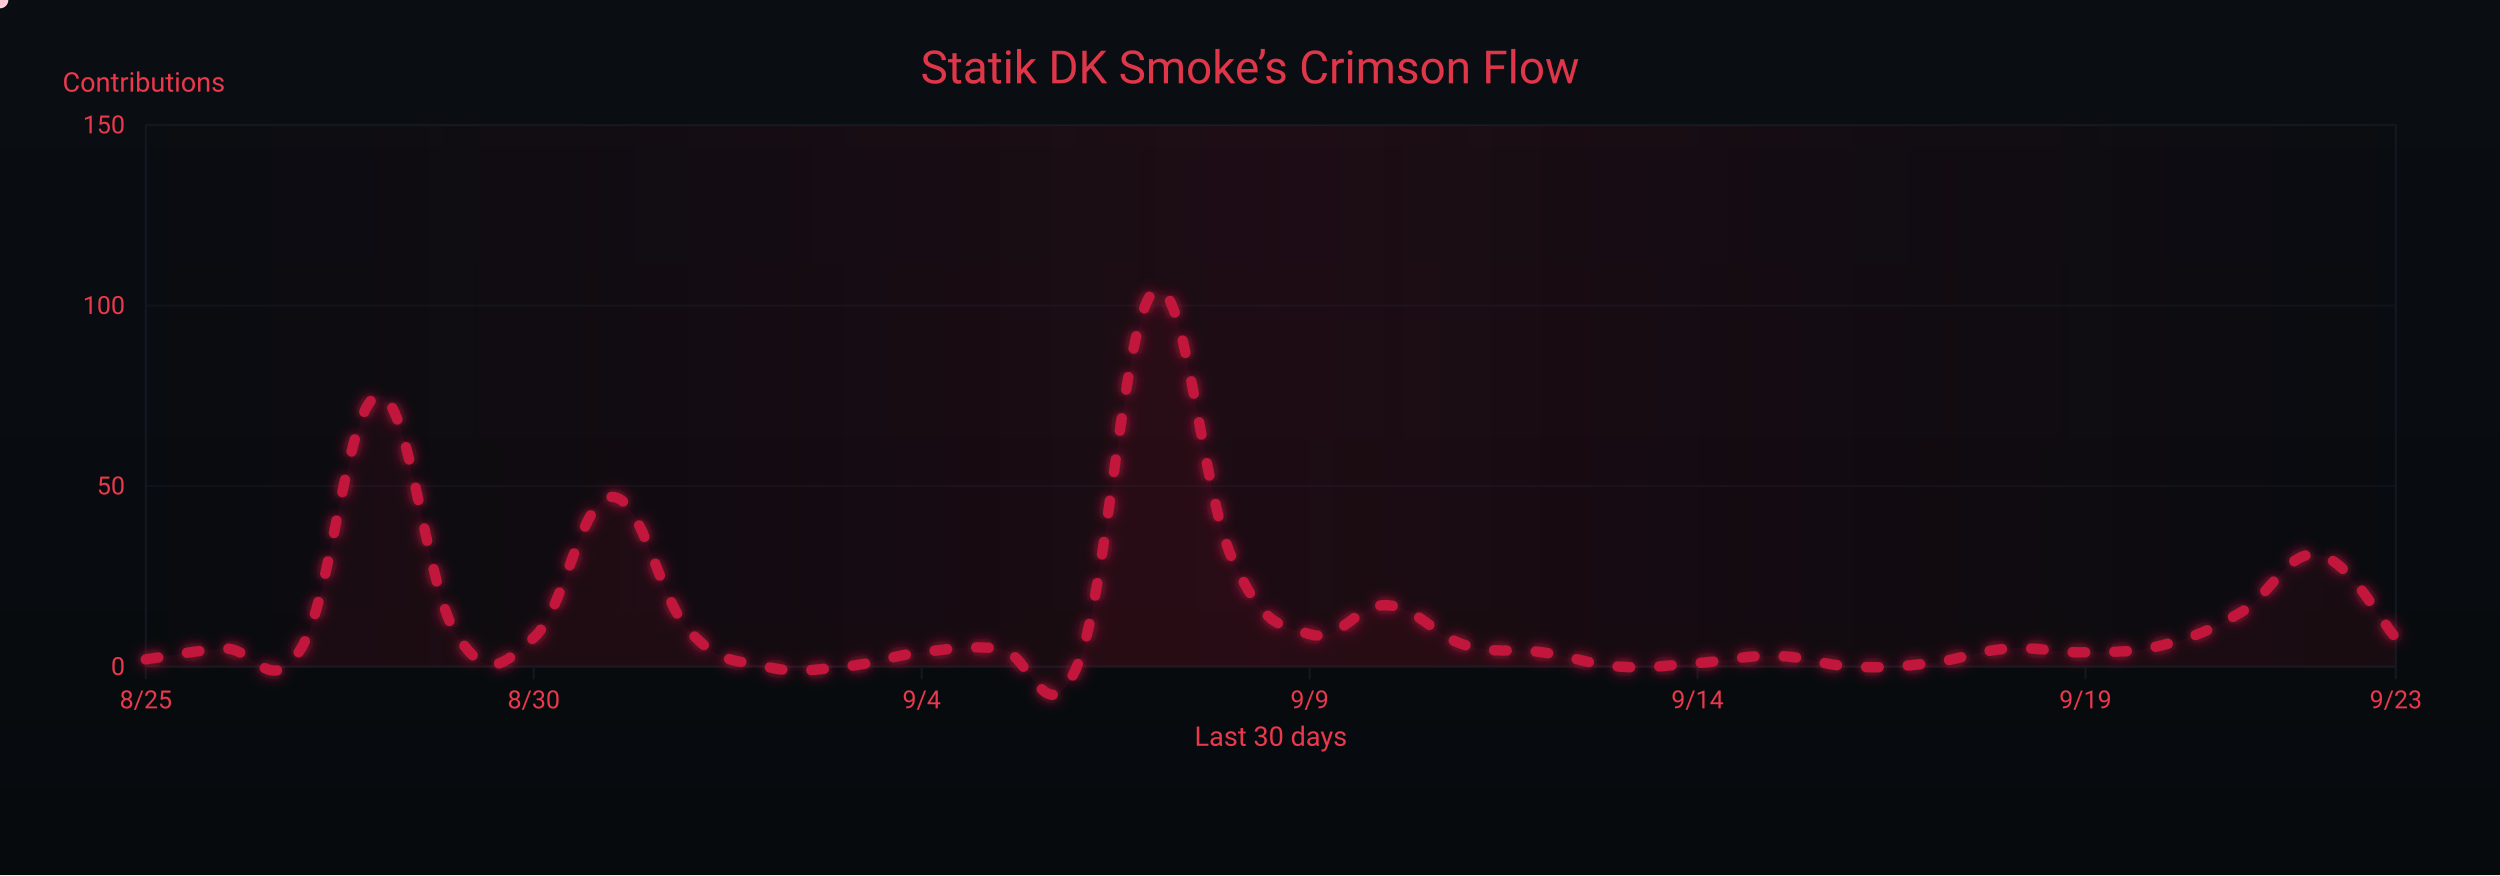
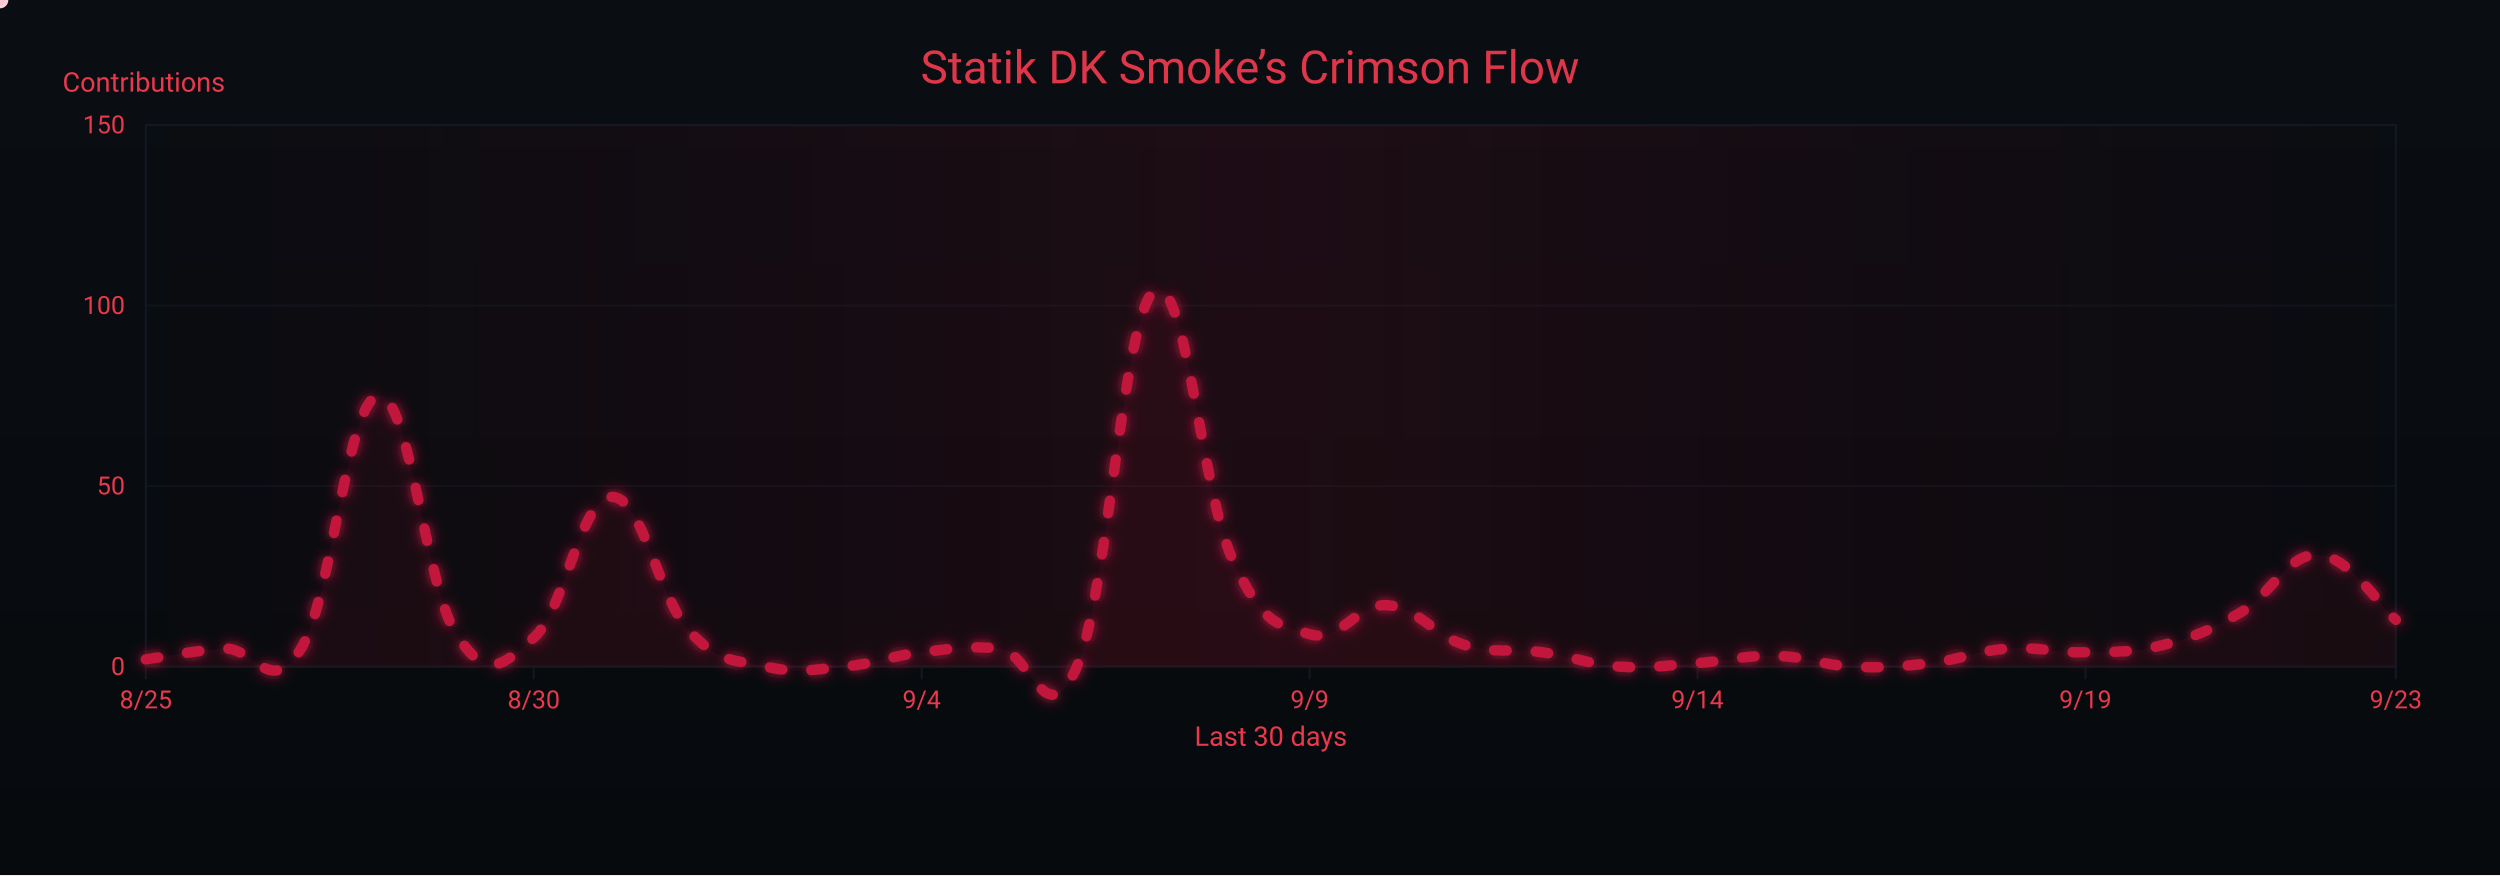
<svg xmlns="http://www.w3.org/2000/svg" width="1200" height="420" viewBox="0 0 1200 420" role="img" aria-label="Crimson Flow Graph">
  <defs>
    <linearGradient id="bgGrad" x1="0" y1="0" x2="0" y2="1">
      <stop offset="0%" stop-color="#0a0d12" />
      <stop offset="100%" stop-color="#070a0d" />
    </linearGradient>
    <filter id="glow">
      <feGaussianBlur stdDeviation="3" result="b1" />
      <feMerge>
        <feMergeNode in="b1" />
        <feMergeNode in="SourceGraphic" />
      </feMerge>
    </filter>
    <linearGradient id="sheen" x1="0" y1="0" x2="1" y2="0">
      <stop offset="0%" stop-color="#9b0e2a" stop-opacity="0" />
      <stop offset="50%" stop-color="#9b0e2a" stop-opacity=".14" />
      <stop offset="100%" stop-color="#9b0e2a" stop-opacity="0" />
      <animateTransform attributeName="gradientTransform" type="translate" from="-1 0" to="1 0" dur="9s" repeatCount="indefinite" />
    </linearGradient>
  </defs>
  <rect width="1200" height="420" fill="url(#bgGrad)" />
  <rect x="70" y="60" width="1080" height="260" fill="none" stroke="#121821" stroke-width="1" />
  <g font-family="ui-sans-serif,system-ui,-apple-system,Segoe UI,Roboto,Ubuntu,Arial" font-size="12">
    <path d="M70,320.0 H1150" stroke="#121821" stroke-width="1" opacity="0.6" />
    <text x="60" y="324.0" text-anchor="end" fill="#ea384c">0</text>
    <path d="M70,233.3 H1150" stroke="#121821" stroke-width="1" opacity="0.6" />
    <text x="60" y="237.3" text-anchor="end" fill="#ea384c">50</text>
    <path d="M70,146.7 H1150" stroke="#121821" stroke-width="1" opacity="0.6" />
    <text x="60" y="150.7" text-anchor="end" fill="#ea384c">100</text>
    <path d="M70,60.0 H1150" stroke="#121821" stroke-width="1" opacity="0.6" />
    <text x="60" y="64.0" text-anchor="end" fill="#ea384c">150</text>
    <text x="30" y="44" fill="#ea384c" font-size="13">Contributions</text>
  </g>
  <g font-family="ui-sans-serif,system-ui,-apple-system,Segoe UI,Roboto,Ubuntu,Arial" font-size="12">
    <path d="M70.0,320 V326" stroke="#121821" stroke-width="1" />
    <text x="70.0" y="340" text-anchor="middle" fill="#ea384c">8/25</text>
    <path d="M256.2,320 V326" stroke="#121821" stroke-width="1" />
    <text x="256.2" y="340" text-anchor="middle" fill="#ea384c">8/30</text>
    <path d="M442.4,320 V326" stroke="#121821" stroke-width="1" />
    <text x="442.4" y="340" text-anchor="middle" fill="#ea384c">9/4</text>
    <path d="M628.6,320 V326" stroke="#121821" stroke-width="1" />
    <text x="628.6" y="340" text-anchor="middle" fill="#ea384c">9/9</text>
    <path d="M814.8,320 V326" stroke="#121821" stroke-width="1" />
    <text x="814.8" y="340" text-anchor="middle" fill="#ea384c">9/14</text>
    <path d="M1001.0,320 V326" stroke="#121821" stroke-width="1" />
    <text x="1001.0" y="340" text-anchor="middle" fill="#ea384c">9/19</text>
    <path d="M1150.0,320 V326" stroke="#121821" stroke-width="1" />
    <text x="1150.0" y="340" text-anchor="middle" fill="#ea384c">9/23</text>
    <text x="610" y="358" text-anchor="middle" fill="#ea384c" font-size="13">Last 30 days</text>
  </g>
  <rect x="70" y="60" width="1080" height="260" fill="url(#sheen)" />
  <text x="600" y="40" text-anchor="middle" font-family="ui-sans-serif,system-ui,-apple-system,Segoe UI,Roboto,Ubuntu,Arial" font-size="22" fill="#ea384c" opacity=".95">Statik DK Smoke’s Crimson Flow</text>
-   <path d="M70.0,316.5 C77.4,315.5 92.3,312.4 107.2,311.3 C122.1,310.3 129.6,335.6 144.5,311.3 C159.4,287.1 166.8,191.4 181.7,190.0 C196.6,188.6 204.1,281.2 219.0,304.4 C233.9,327.6 241.3,319.3 256.2,306.1 C271.1,293.0 278.6,239.2 293.4,238.5 C308.3,237.8 315.8,286.4 330.7,302.7 C345.6,319.0 353.0,316.5 367.9,320.0 C382.8,323.5 390.3,321.4 405.2,320.0 C420.1,318.6 427.5,314.8 442.4,313.1 C457.3,311.3 464.8,309.9 479.7,311.3 C494.6,312.7 502.0,354.3 516.9,320.0 C531.8,285.7 539.2,150.1 554.1,139.7 C569.0,129.3 576.5,235.1 591.4,268.0 C606.3,300.9 613.7,299.9 628.6,304.4 C643.5,308.9 651.0,289.5 665.9,290.5 C680.8,291.6 688.2,305.1 703.1,309.6 C718.0,314.1 725.4,311.0 740.3,313.1 C755.2,315.1 762.7,319.0 777.6,320.0 C792.5,321.0 799.9,319.3 814.8,318.3 C829.7,317.2 837.2,314.5 852.1,314.8 C867.0,315.1 874.4,319.3 889.3,320.0 C904.2,320.7 911.7,320.0 926.6,318.3 C941.4,316.5 948.9,312.4 963.8,311.3 C978.7,310.3 986.1,313.4 1001.0,313.1 C1015.9,312.7 1023.4,313.4 1038.3,309.6 C1053.2,305.8 1060.6,302.7 1075.5,294.0 C1090.4,285.3 1097.9,263.8 1112.8,266.3 C1127.7,268.7 1142.6,298.2 1150.0,306.1 L 1150,320 L 70,320 Z" fill="#7a0f26" opacity=".13">
+   <path d="M70.0,316.5 C77.4,315.5 92.3,312.4 107.2,311.3 C122.1,310.3 129.6,335.6 144.5,311.3 C159.4,287.1 166.8,191.4 181.7,190.0 C196.6,188.6 204.1,281.2 219.0,304.4 C233.9,327.6 241.3,319.3 256.2,306.1 C271.1,293.0 278.6,239.2 293.4,238.5 C308.3,237.8 315.8,286.4 330.7,302.7 C345.6,319.0 353.0,316.5 367.9,320.0 C382.8,323.5 390.3,321.4 405.2,320.0 C420.1,318.6 427.5,314.8 442.4,313.1 C457.3,311.3 464.8,309.9 479.7,311.3 C494.6,312.7 502.0,354.3 516.9,320.0 C531.8,285.7 539.2,150.1 554.1,139.7 C569.0,129.3 576.5,235.1 591.4,268.0 C606.3,300.9 613.7,299.9 628.6,304.4 C643.5,308.9 651.0,289.5 665.9,290.5 C680.8,291.6 688.2,305.1 703.1,309.6 C718.0,314.1 725.4,311.0 740.3,313.1 C755.2,315.1 762.7,319.0 777.6,320.0 C792.5,321.0 799.9,319.3 814.8,318.3 C829.7,317.2 837.2,314.5 852.1,314.8 C867.0,315.1 874.4,319.3 889.3,320.0 C904.2,320.7 911.7,320.0 926.6,318.3 C941.4,316.5 948.9,312.4 963.8,311.3 C978.7,310.3 986.1,313.4 1001.0,313.1 C1015.9,312.7 1023.4,313.4 1038.3,309.6 C1053.2,305.8 1060.6,302.7 1075.5,294.0 C1090.4,285.3 1097.9,265.6 1112.8,266.3 C1127.7,267.0 1142.6,291.2 1150.0,297.5 L 1150,320 L 70,320 Z" fill="#7a0f26" opacity=".13">
    <animate attributeName="opacity" values=".10;.17;.10" dur="6s" repeatCount="indefinite" />
  </path>
-   <path id="curve" d="M70.0,316.5 C77.4,315.5 92.3,312.4 107.2,311.3 C122.1,310.3 129.6,335.6 144.5,311.3 C159.4,287.1 166.8,191.4 181.7,190.0 C196.6,188.6 204.1,281.2 219.0,304.4 C233.9,327.6 241.3,319.3 256.2,306.1 C271.1,293.0 278.6,239.2 293.4,238.5 C308.3,237.8 315.8,286.4 330.7,302.7 C345.6,319.0 353.0,316.5 367.9,320.0 C382.8,323.5 390.3,321.4 405.2,320.0 C420.1,318.6 427.5,314.8 442.4,313.1 C457.3,311.3 464.8,309.9 479.7,311.3 C494.6,312.7 502.0,354.3 516.9,320.0 C531.8,285.7 539.2,150.1 554.1,139.7 C569.0,129.3 576.5,235.1 591.4,268.0 C606.3,300.9 613.7,299.9 628.6,304.4 C643.5,308.9 651.0,289.5 665.9,290.5 C680.8,291.6 688.2,305.1 703.1,309.6 C718.0,314.1 725.4,311.0 740.3,313.1 C755.2,315.1 762.7,319.0 777.6,320.0 C792.5,321.0 799.9,319.3 814.8,318.3 C829.7,317.2 837.2,314.5 852.1,314.8 C867.0,315.1 874.4,319.3 889.3,320.0 C904.2,320.7 911.7,320.0 926.6,318.3 C941.4,316.5 948.9,312.4 963.8,311.3 C978.7,310.3 986.1,313.4 1001.0,313.1 C1015.9,312.7 1023.4,313.4 1038.3,309.6 C1053.2,305.8 1060.6,302.7 1075.5,294.0 C1090.4,285.3 1097.9,263.8 1112.8,266.3 C1127.7,268.7 1142.6,298.2 1150.0,306.1" fill="none" stroke="#c3193d" stroke-width="5" stroke-linecap="round" stroke-linejoin="round" stroke-dasharray="6 14" filter="url(#glow)">
+   <path id="curve" d="M70.0,316.5 C77.4,315.5 92.3,312.4 107.2,311.3 C122.1,310.3 129.6,335.6 144.5,311.3 C159.4,287.1 166.8,191.4 181.7,190.0 C196.6,188.6 204.1,281.2 219.0,304.4 C233.9,327.6 241.3,319.3 256.2,306.1 C271.1,293.0 278.6,239.2 293.4,238.5 C308.3,237.8 315.8,286.4 330.7,302.7 C345.6,319.0 353.0,316.5 367.9,320.0 C382.8,323.5 390.3,321.4 405.2,320.0 C420.1,318.6 427.5,314.8 442.4,313.1 C457.3,311.3 464.8,309.9 479.7,311.3 C494.6,312.7 502.0,354.3 516.9,320.0 C531.8,285.7 539.2,150.1 554.1,139.7 C569.0,129.3 576.5,235.1 591.4,268.0 C606.3,300.9 613.7,299.9 628.6,304.4 C643.5,308.9 651.0,289.5 665.9,290.5 C680.8,291.6 688.2,305.1 703.1,309.6 C718.0,314.1 725.4,311.0 740.3,313.1 C755.2,315.1 762.7,319.0 777.6,320.0 C792.5,321.0 799.9,319.3 814.8,318.3 C829.7,317.2 837.2,314.5 852.1,314.8 C867.0,315.1 874.4,319.3 889.3,320.0 C904.2,320.7 911.7,320.0 926.6,318.3 C941.4,316.5 948.9,312.4 963.8,311.3 C978.7,310.3 986.1,313.4 1001.0,313.1 C1015.9,312.7 1023.4,313.4 1038.3,309.6 C1053.2,305.8 1060.6,302.7 1075.5,294.0 C1090.4,285.3 1097.9,265.6 1112.8,266.3 C1127.7,267.0 1142.6,291.2 1150.0,297.5" fill="none" stroke="#c3193d" stroke-width="5" stroke-linecap="round" stroke-linejoin="round" stroke-dasharray="6 14" filter="url(#glow)">
    <animate attributeName="stroke-dashoffset" values="0;-220" dur="4.8s" repeatCount="indefinite" />
  </path>
  <g fill="#ffd1db">
    <circle r="4">
      <animateMotion dur="7s" rotate="auto" repeatCount="indefinite">
        <mpath href="#curve" />
      </animateMotion>
      <animate attributeName="opacity" values="1;.3;1" dur="2.2s" repeatCount="indefinite" />
    </circle>
    <circle r="3" fill="#ffffff">
      <animateMotion dur="8.2s" begin="1s" rotate="auto" repeatCount="indefinite">
        <mpath href="#curve" />
      </animateMotion>
      <animate attributeName="opacity" values=".7;.2;.7" dur="2.4s" repeatCount="indefinite" />
    </circle>
    <circle r="3" fill="#ffc7d3">
      <animateMotion dur="6s" begin="2s" rotate="auto" repeatCount="indefinite">
        <mpath href="#curve" />
      </animateMotion>
      <animate attributeName="opacity" values=".8;.3;.8" dur="2s" repeatCount="indefinite" />
    </circle>
  </g>
</svg>
